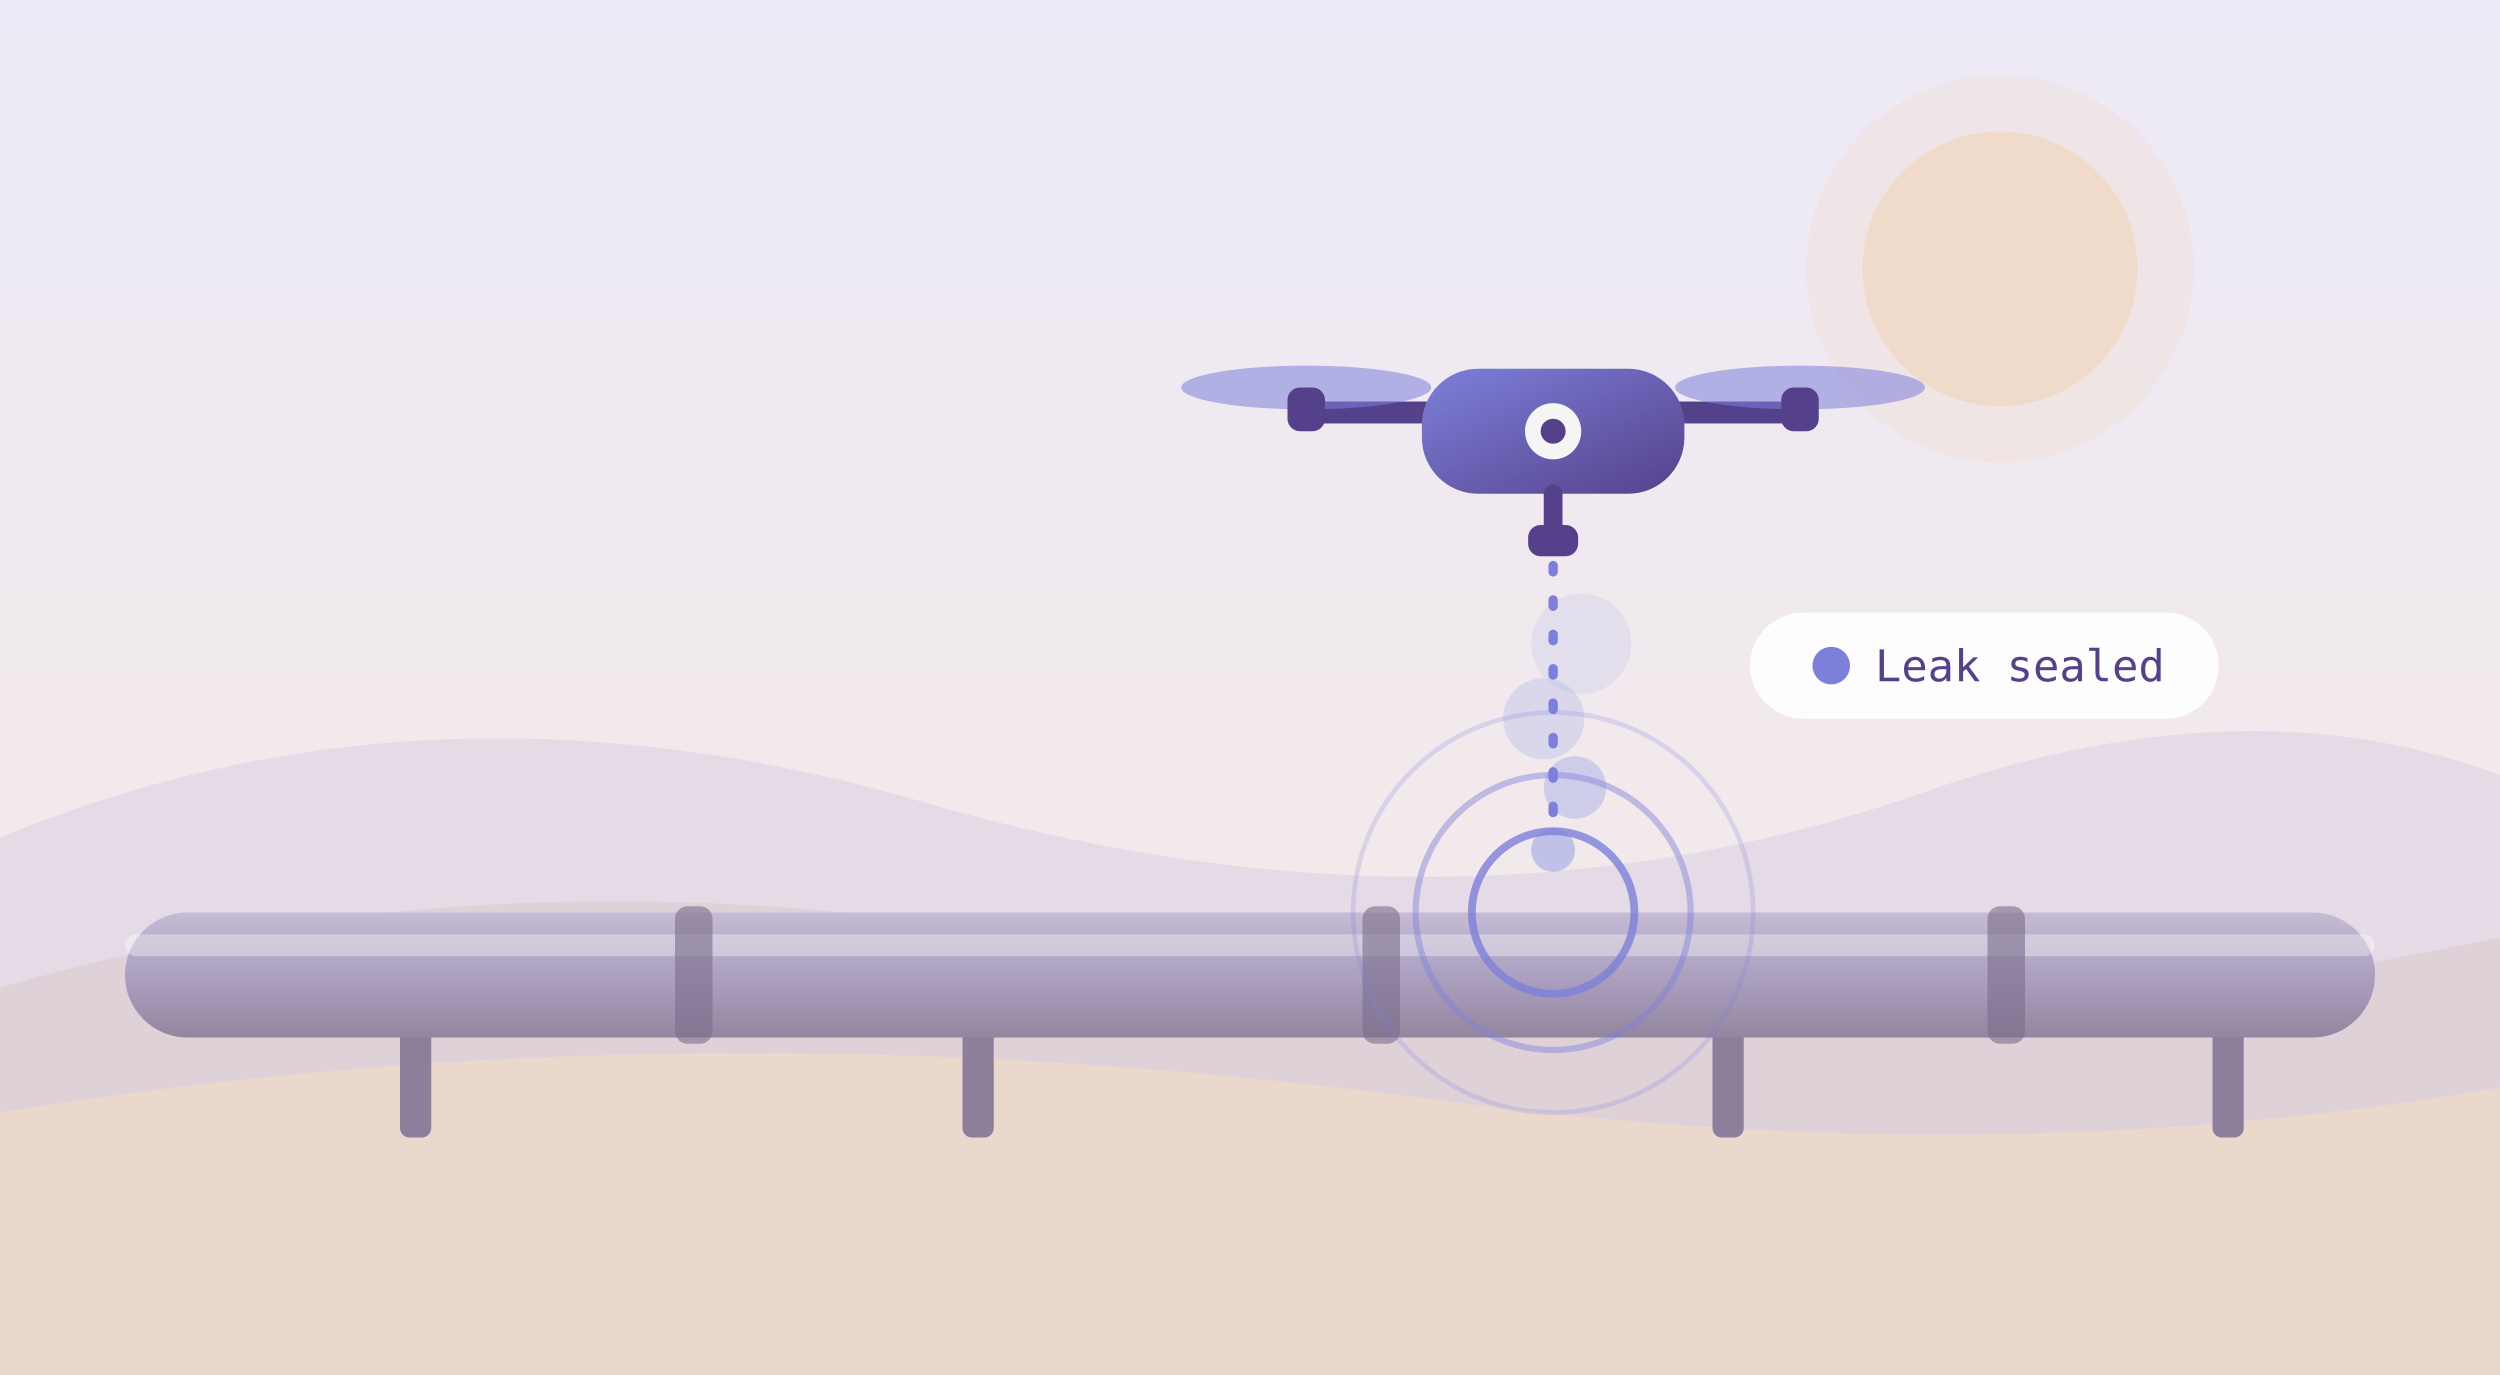
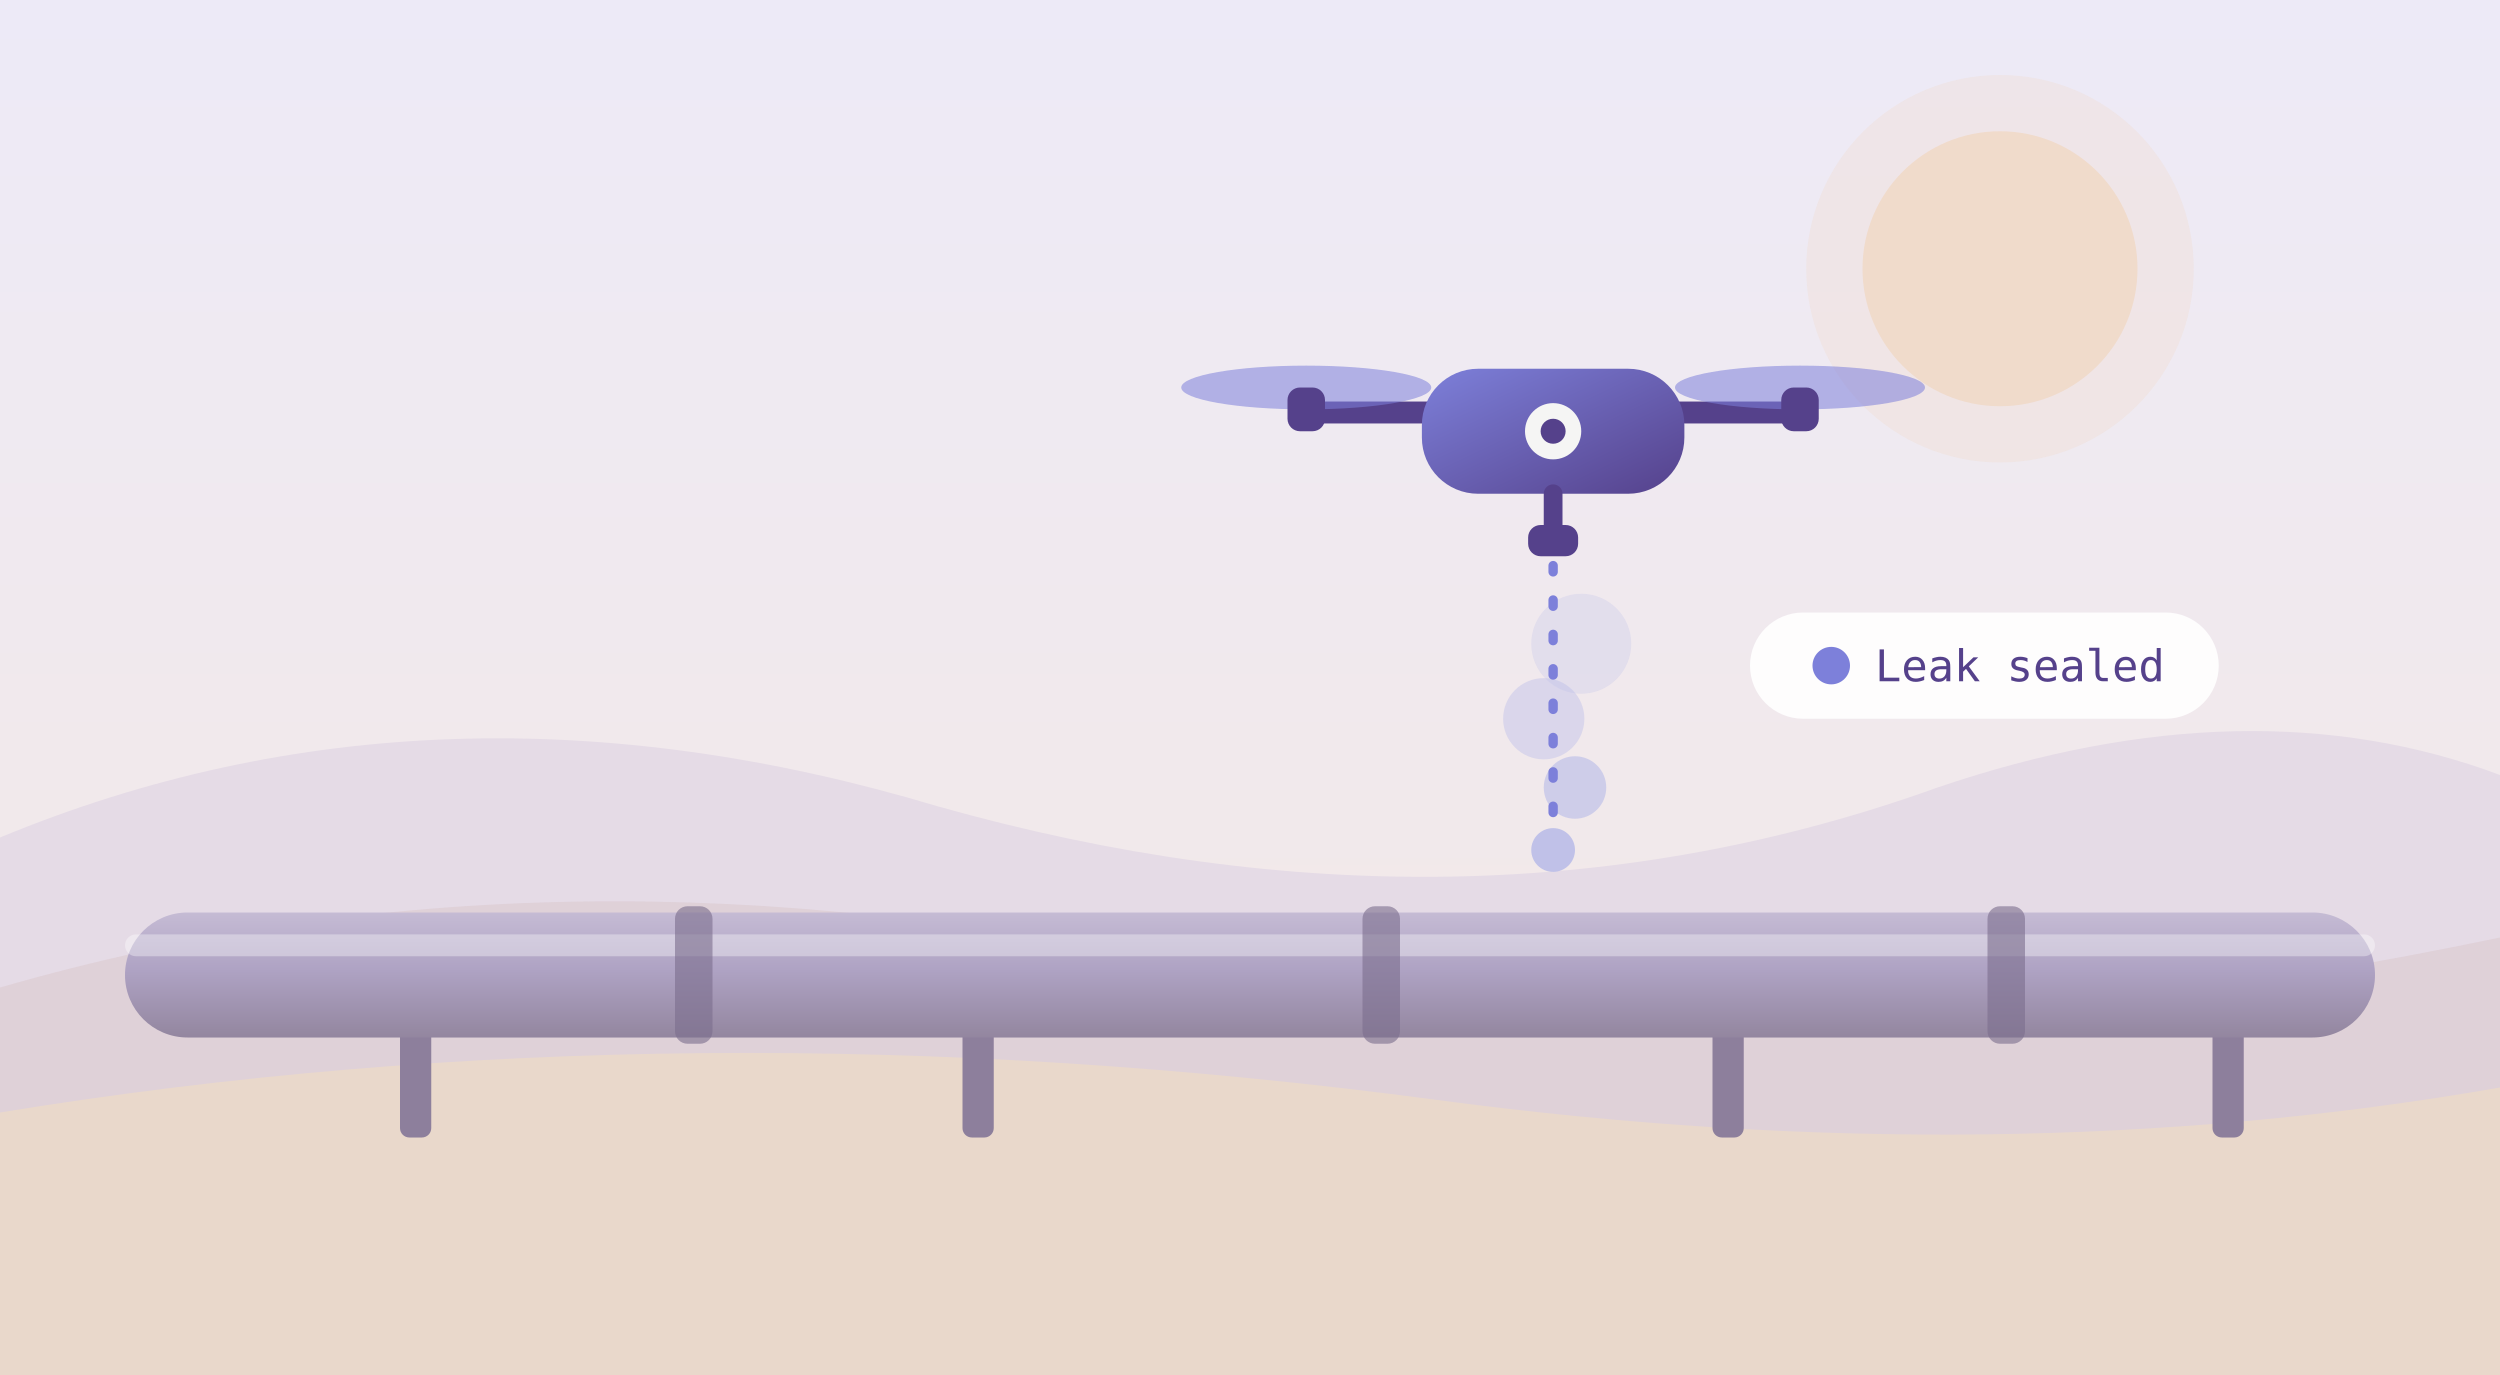
<svg xmlns="http://www.w3.org/2000/svg" viewBox="0 0 800 440" role="img" aria-label="رسم توضيحي لنظام رتق: طائرة مسيّرة تصلح تسريبًا في أنبوب غاز وسط الصحراء">
  <defs>
    <linearGradient id="sky" x1="0" y1="0" x2="0" y2="1">
      <stop offset="0" stop-color="#EDEAF7" />
      <stop offset="0.7" stop-color="#F2E9E9" />
      <stop offset="1" stop-color="#F5EBE3" />
    </linearGradient>
    <linearGradient id="pipe" x1="0" y1="0" x2="0" y2="1">
      <stop offset="0" stop-color="#C5BBD4" />
      <stop offset="0.45" stop-color="#AFA3C4" />
      <stop offset="1" stop-color="#93869F" />
    </linearGradient>
    <linearGradient id="body" x1="0" y1="0" x2="1" y2="1">
      <stop offset="0" stop-color="#7D80DA" />
      <stop offset="1" stop-color="#55418B" />
    </linearGradient>
  </defs>
+   <style>
+     .drone { animation: rd-bob 3.4s ease-in-out infinite; }
+     .rotor { transform-box: fill-box; transform-origin: center; animation: rd-spin 0.5s linear infinite; }
+     .ring { transform-box: fill-box; transform-origin: center; opacity: 0; animation: rd-pulse 3s ease-out infinite; }
+     .ring.r2 { animation-delay: 1s; }
+     .ring.r3 { animation-delay: 2s; }
+     .puff { transform-box: fill-box; transform-origin: center; animation: rd-rise 3.6s ease-in-out infinite; }
+     .puff.p2 { animation-delay: 0.6s; }
+     .puff.p3 { animation-delay: 1.2s; }
+     .puff.p4 { animation-delay: 1.8s; }
+     .beam { stroke-dasharray: 2 9; animation: rd-beam 1s linear infinite; }
+     .chip-dot { transform-box: fill-box; transform-origin: center; animation: rd-blink 1.6s ease-in-out infinite; }
+     @keyframes rd-bob { 0%,100% { transform: translateY(0); } 50% { transform: translateY(-9px); } }
+     @keyframes rd-spin { from { transform: scaleX(1); } 50% { transform: scaleX(0.2); } to { transform: scaleX(1); } }
+     @keyframes rd-pulse { 0% { transform: scale(0.55); opacity: 0.7; } 100% { transform: scale(1.7); opacity: 0; } }
+     @keyframes rd-rise { 0% { transform: translateY(6px); opacity: 0.15; } 50% { opacity: 0.85; } 100% { transform: translateY(-10px); opacity: 0.1; } }
+     @keyframes rd-beam { to { stroke-dashoffset: -22; } }
+     @keyframes rd-blink { 0%,100% { opacity: 1; } 50% { opacity: 0.35; } }
+     @media (prefers-reduced-motion: reduce) {
+       .drone, .rotor, .ring, .puff, .beam, .chip-dot { animation: none; }
+       .ring { opacity: 0.4; }
+     }
+   </style>
  <rect width="800" height="440" fill="url(#sky)" />
  <circle cx="640" cy="86" r="44" fill="#F0D9C8" opacity="0.9" />
  <circle cx="640" cy="86" r="62" fill="#F0D9C8" opacity="0.3" />
  <path d="M0 268 Q140 210 300 258 Q470 306 620 252 Q720 218 800 248 L800 440 L0 440 Z" fill="#E5DBE6" />
  <path d="M0 316 Q180 264 380 310 Q560 350 800 300 L800 440 L0 440 Z" fill="#DECFD6" opacity="0.85" />
  <path d="M0 356 Q220 320 460 352 Q640 376 800 348 L800 440 L0 440 Z" fill="#E9D8CB" />
  <g fill="#8D7F9C">
    <rect x="128" y="322" width="10" height="42" rx="3" />
    <rect x="308" y="322" width="10" height="42" rx="3" />
    <rect x="548" y="322" width="10" height="42" rx="3" />
    <rect x="708" y="322" width="10" height="42" rx="3" />
  </g>
  <rect x="40" y="292" width="720" height="40" rx="20" fill="url(#pipe)" />
  <rect x="40" y="299" width="720" height="7" rx="3.5" fill="#fff" opacity="0.35" />
  <g fill="#7A6C8C" opacity="0.6">
    <rect x="216" y="290" width="12" height="44" rx="4" />
    <rect x="436" y="290" width="12" height="44" rx="4" />
    <rect x="636" y="290" width="12" height="44" rx="4" />
  </g>
  <g fill="#B7BAE8">
-     <circle cx="497" cy="272" r="7" opacity="0.85" />
-     <circle cx="504" cy="252" r="10" opacity="0.6" />
-     <circle cx="494" cy="230" r="13" opacity="0.4" />
-     <circle cx="506" cy="206" r="16" opacity="0.25" />
+     <circle class="puff p1" cx="497" cy="272" r="7" opacity="0.85" />
+     <circle class="puff p2" cx="504" cy="252" r="10" opacity="0.6" />
+     <circle class="puff p3" cx="494" cy="230" r="13" opacity="0.4" />
+     <circle class="puff p4" cx="506" cy="206" r="16" opacity="0.25" />
  </g>
  <g fill="none" stroke="#7D80DA">
-     <circle cx="497" cy="292" r="26" stroke-width="2.5" opacity="0.8" />
-     <circle cx="497" cy="292" r="44" stroke-width="2" opacity="0.45" />
-     <circle cx="497" cy="292" r="64" stroke-width="1.5" opacity="0.22" />
+     <circle class="ring r1" cx="497" cy="292" r="26" stroke-width="2.5" />
+     <circle class="ring r2" cx="497" cy="292" r="26" stroke-width="2" />
+     <circle class="ring r3" cx="497" cy="292" r="26" stroke-width="1.5" />
  </g>
-   <path d="M497 170 L497 268" stroke="#7D80DA" stroke-width="3" stroke-dasharray="2 9" stroke-linecap="round" />
-   <g>
+   <path class="beam" d="M497 170 L497 268" stroke="#7D80DA" stroke-width="3" stroke-linecap="round" />
+   <g class="drone">
    <path d="M418 132 L576 132" stroke="#55418B" stroke-width="7" stroke-linecap="round" />
-     <ellipse cx="418" cy="124" rx="40" ry="7" fill="#7D80DA" opacity="0.55" />
-     <ellipse cx="576" cy="124" rx="40" ry="7" fill="#7D80DA" opacity="0.55" />
+     <ellipse class="rotor" cx="418" cy="124" rx="40" ry="7" fill="#7D80DA" opacity="0.55" />
+     <ellipse class="rotor" cx="576" cy="124" rx="40" ry="7" fill="#7D80DA" opacity="0.55" />
    <rect x="412" y="124" width="12" height="14" rx="4" fill="#55418B" />
    <rect x="570" y="124" width="12" height="14" rx="4" fill="#55418B" />
    <rect x="455" y="118" width="84" height="40" rx="18" fill="url(#body)" />
    <circle cx="497" cy="138" r="9" fill="#F5F5F4" />
    <circle cx="497" cy="138" r="4" fill="#55418B" />
    <path d="M497 158 L497 172" stroke="#55418B" stroke-width="6" stroke-linecap="round" />
    <rect x="489" y="168" width="16" height="10" rx="4" fill="#55418B" />
  </g>
  <g>
    <rect x="560" y="196" width="150" height="34" rx="17" fill="#FFFFFF" opacity="0.9" />
-     <circle cx="586" cy="213" r="6" fill="#7D80DA" />
+     <circle class="chip-dot" cx="586" cy="213" r="6" fill="#7D80DA" />
    <text x="600" y="218" font-family="monospace" font-size="14" fill="#55418B">Leak sealed</text>
  </g>
</svg>
